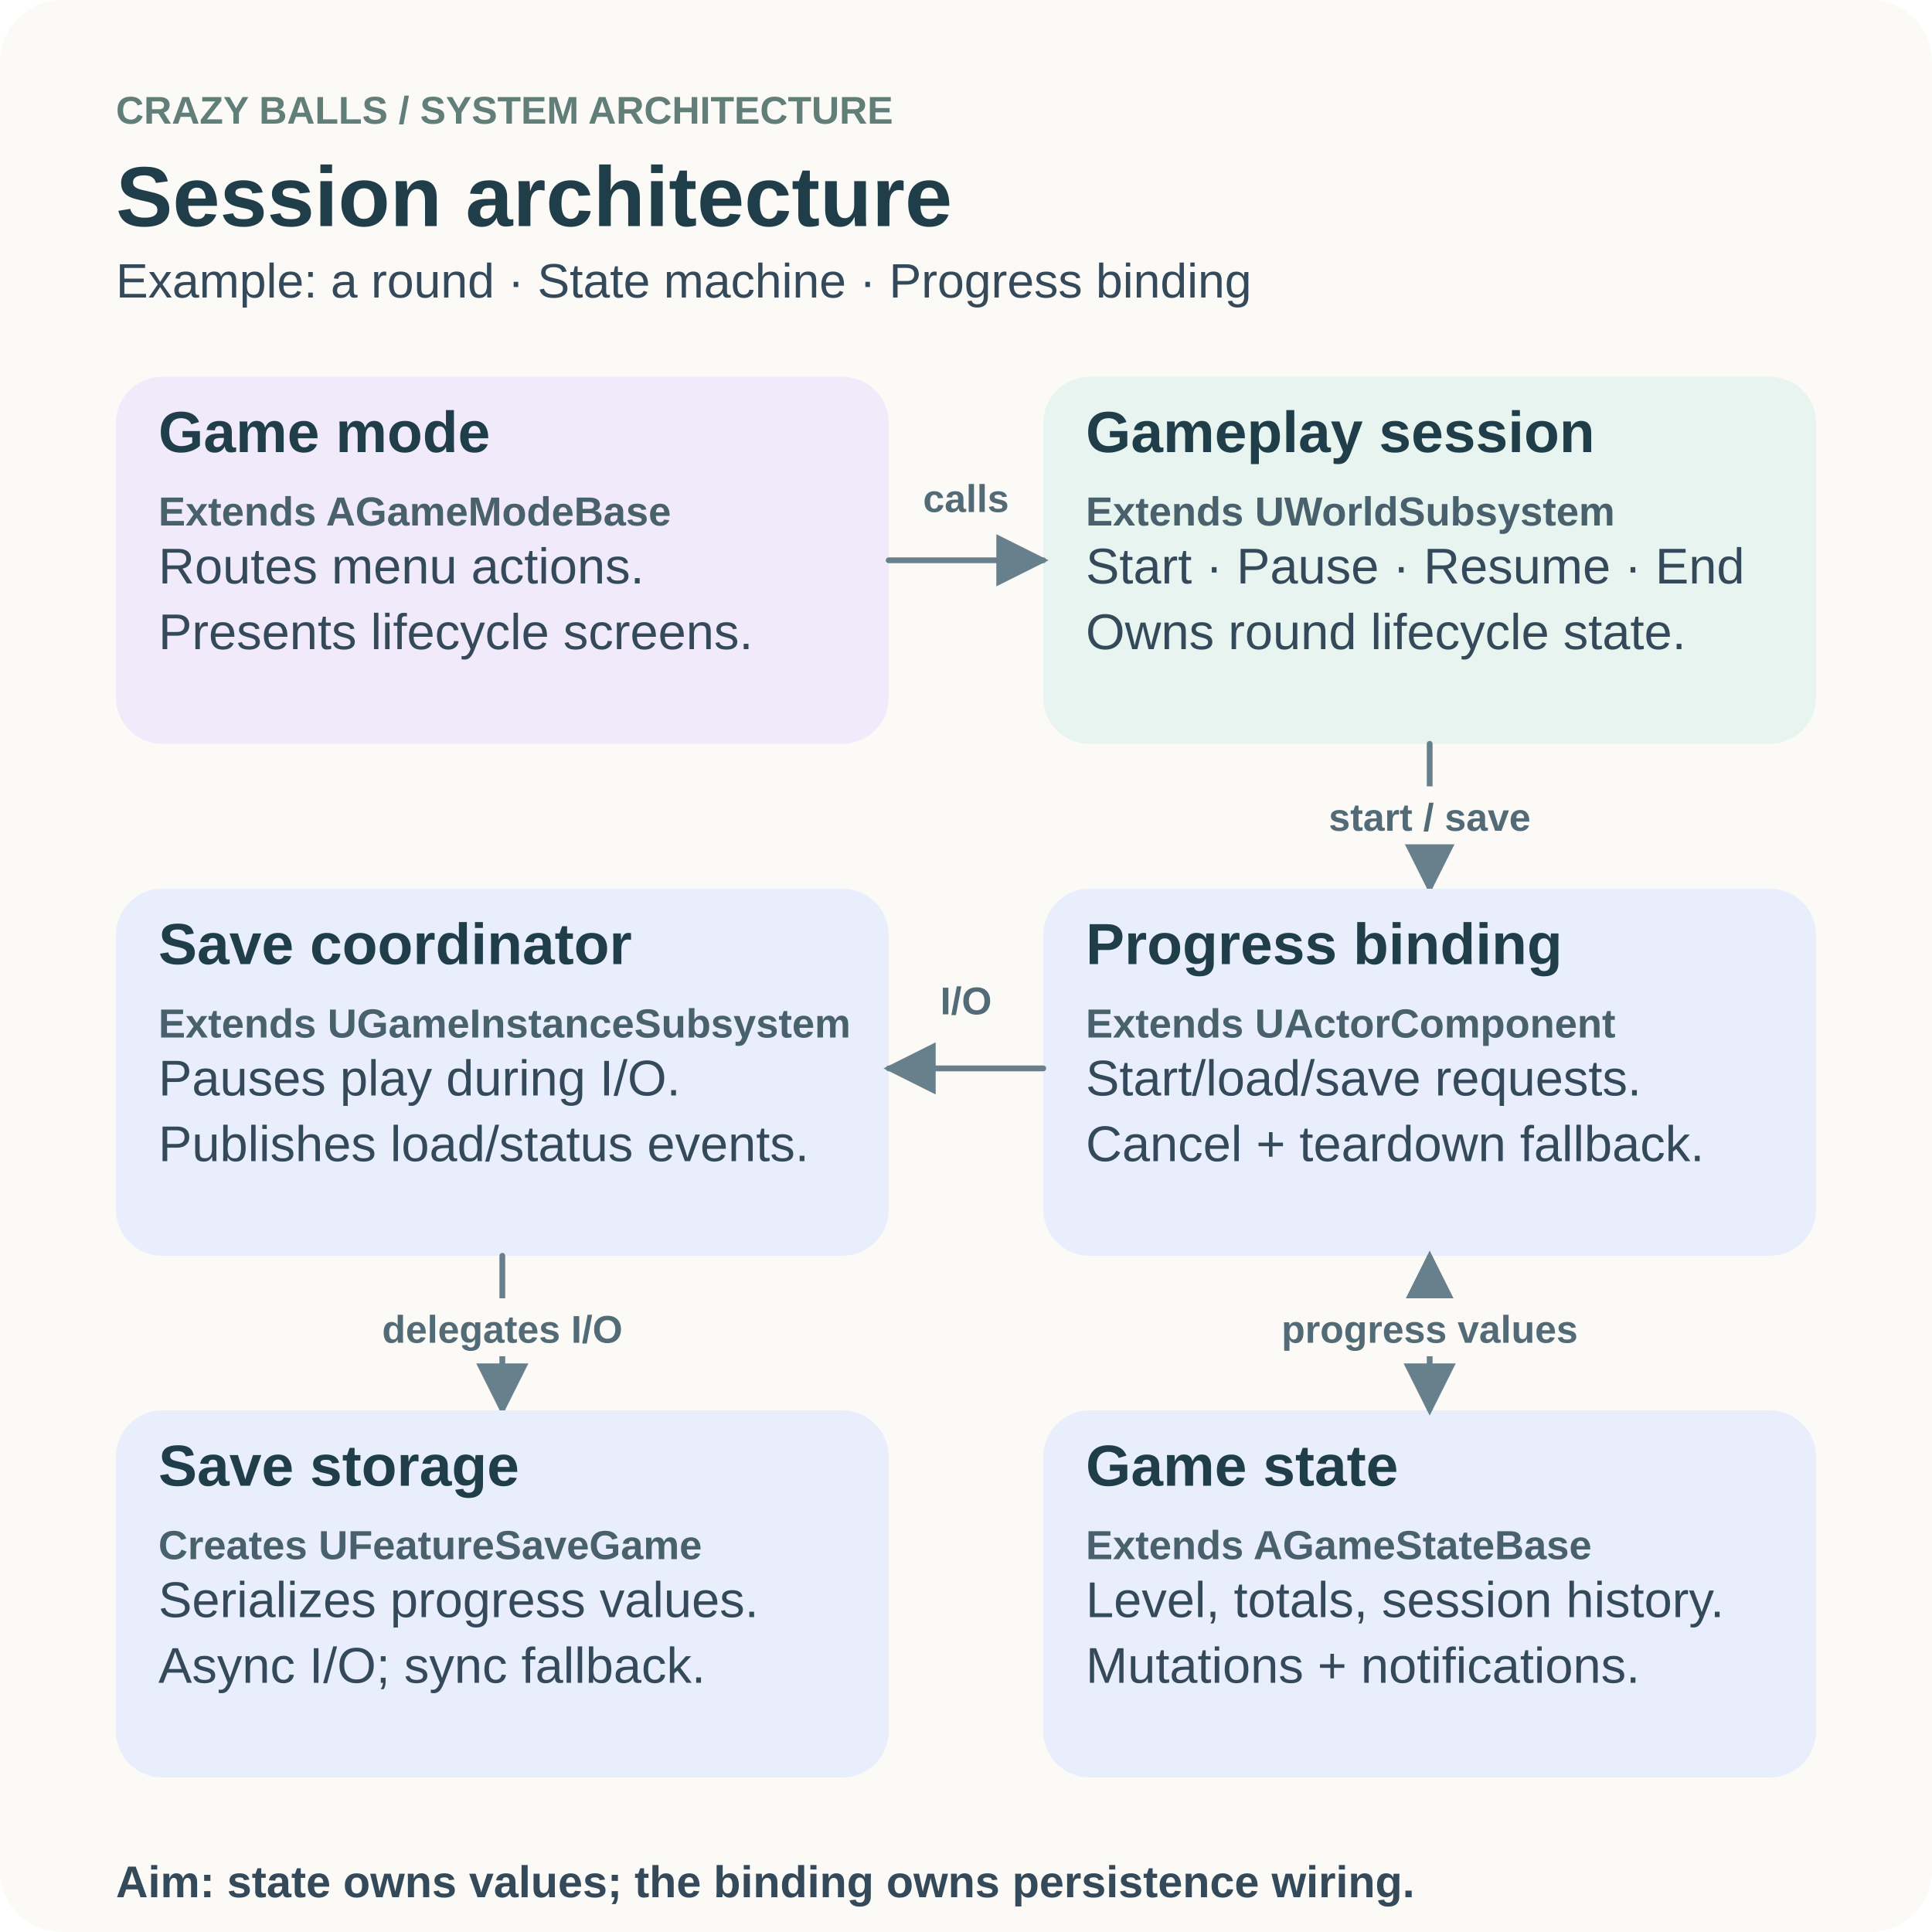
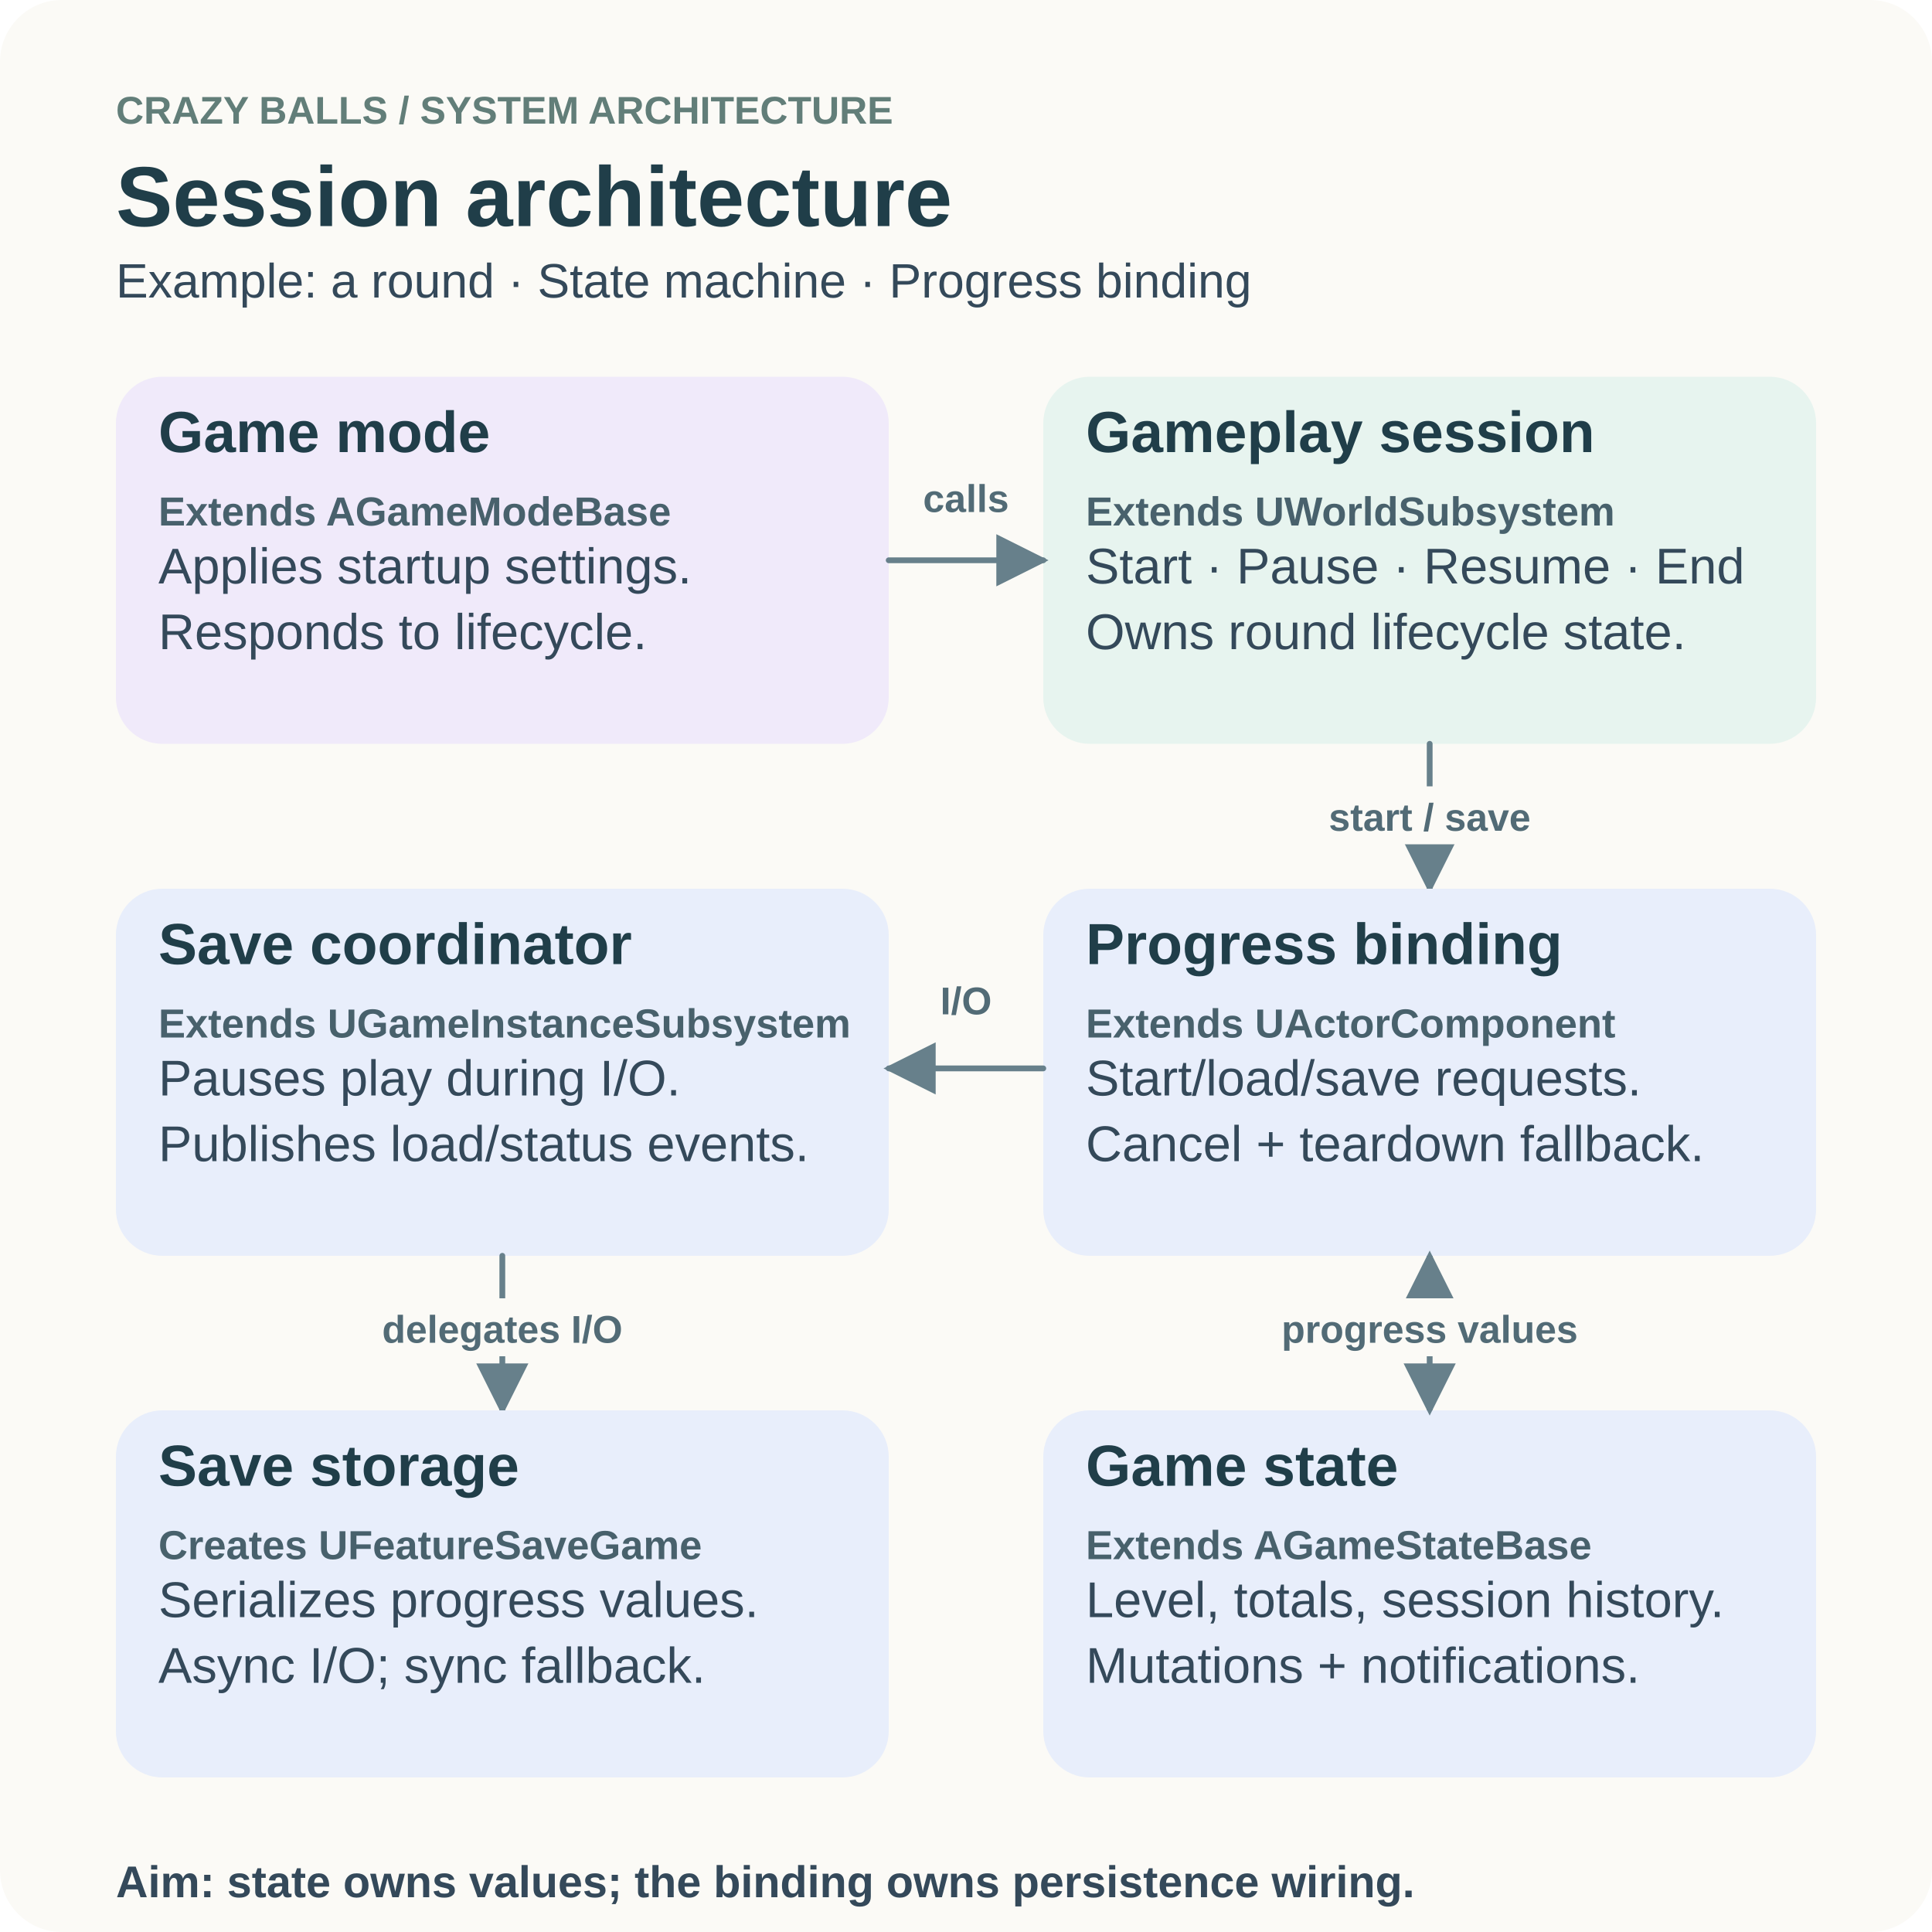
<svg xmlns="http://www.w3.org/2000/svg" width="1000" height="1000" viewBox="0 0 1000 1000" role="img" aria-labelledby="title desc">
  <defs>
    <marker id="arrow" viewBox="0 0 10 10" refX="9" refY="5" markerWidth="9" markerHeight="9" orient="auto-start-reverse">
      <path d="M 0 0 L 10 5 L 0 10 z" fill="#67808b" />
    </marker>
  </defs>
  <g font-family="Segoe UI, Arial, sans-serif">
    <rect width="1000" height="1000" rx="32" fill="#fbfaf6" />
    <text x="60" y="64" font-size="20" font-weight="700" fill="#627e79" text-anchor="start">CRAZY BALLS / SYSTEM ARCHITECTURE</text>
    <text x="60" y="117" font-size="44" font-weight="700" fill="#203e49" text-anchor="start">Session architecture</text>
    <text x="60" y="154" font-size="25" font-weight="400" fill="#34495a" text-anchor="start">Example: a round · State machine · Progress binding</text>
    <rect x="60" y="195" width="400" height="190" rx="24" fill="#f0eafa" />
    <text x="82" y="234" font-size="30" font-weight="700" fill="#203e49" text-anchor="start">Game mode</text>
    <text x="82" y="272" font-size="21" font-weight="600" fill="#48616c" text-anchor="start">Extends AGameModeBase</text>
-     <text x="82" y="302" font-size="26" font-weight="400" fill="#34495a" text-anchor="start">Routes menu actions.</text>
-     <text x="82" y="336" font-size="26" font-weight="400" fill="#34495a" text-anchor="start">Presents lifecycle screens.</text>
+     <text x="82" y="302" font-size="26" font-weight="400" fill="#34495a" text-anchor="start">Applies startup settings.</text>
+     <text x="82" y="336" font-size="26" font-weight="400" fill="#34495a" text-anchor="start">Responds to lifecycle.</text>
    <rect x="540" y="195" width="400" height="190" rx="24" fill="#e7f4ef" />
    <text x="562" y="234" font-size="30" font-weight="700" fill="#203e49" text-anchor="start">Gameplay session</text>
    <text x="562" y="272" font-size="21" font-weight="600" fill="#48616c" text-anchor="start">Extends UWorldSubsystem</text>
    <text x="562" y="302" font-size="26" font-weight="400" fill="#34495a" text-anchor="start">Start · Pause · Resume · End</text>
    <text x="562" y="336" font-size="26" font-weight="400" fill="#34495a" text-anchor="start">Owns round lifecycle state.</text>
    <path d="M 460 290 H 540" fill="none" stroke="#67808b" stroke-width="3" stroke-linecap="round" stroke-linejoin="round" marker-end="url(#arrow)" />
    <rect x="467" y="242" width="66" height="30" rx="10" fill="#fbfaf6" />
    <text x="500" y="265" font-size="20" font-weight="600" fill="#526b76" text-anchor="middle">calls</text>
    <path d="M 740 385 V 460" fill="none" stroke="#67808b" stroke-width="3" stroke-linecap="round" stroke-linejoin="round" marker-end="url(#arrow)" />
    <rect x="672" y="407" width="136" height="30" rx="10" fill="#fbfaf6" />
    <text x="740" y="430" font-size="20" font-weight="600" fill="#526b76" text-anchor="middle">start / save</text>
    <rect x="540" y="460" width="400" height="190" rx="24" fill="#e8eefb" />
    <text x="562" y="499" font-size="30" font-weight="700" fill="#203e49" text-anchor="start">Progress binding</text>
    <text x="562" y="537" font-size="21" font-weight="600" fill="#48616c" text-anchor="start">Extends UActorComponent</text>
    <text x="562" y="567" font-size="26" font-weight="400" fill="#34495a" text-anchor="start">Start/load/save requests.</text>
    <text x="562" y="601" font-size="26" font-weight="400" fill="#34495a" text-anchor="start">Cancel + teardown fallback.</text>
    <rect x="60" y="460" width="400" height="190" rx="24" fill="#e8eefb" />
    <text x="82" y="499" font-size="30" font-weight="700" fill="#203e49" text-anchor="start">Save coordinator</text>
    <text x="82" y="537" font-size="21" font-weight="600" fill="#48616c" text-anchor="start">Extends UGameInstanceSubsystem</text>
    <text x="82" y="567" font-size="26" font-weight="400" fill="#34495a" text-anchor="start">Pauses play during I/O.</text>
    <text x="82" y="601" font-size="26" font-weight="400" fill="#34495a" text-anchor="start">Publishes load/status events.</text>
    <path d="M 540 553 H 460" fill="none" stroke="#67808b" stroke-width="3" stroke-linecap="round" stroke-linejoin="round" marker-end="url(#arrow)" />
    <rect x="477" y="502" width="46" height="30" rx="10" fill="#fbfaf6" />
    <text x="500" y="525" font-size="20" font-weight="600" fill="#526b76" text-anchor="middle">I/O</text>
    <path d="M 260 650 V 730" fill="none" stroke="#67808b" stroke-width="3" stroke-linecap="round" stroke-linejoin="round" marker-end="url(#arrow)" />
    <rect x="187" y="672" width="146" height="30" rx="10" fill="#fbfaf6" />
    <text x="260" y="695" font-size="20" font-weight="600" fill="#526b76" text-anchor="middle">delegates I/O</text>
    <rect x="60" y="730" width="400" height="190" rx="24" fill="#e8eefb" />
    <text x="82" y="769" font-size="30" font-weight="700" fill="#203e49" text-anchor="start">Save storage</text>
    <text x="82" y="807" font-size="21" font-weight="600" fill="#48616c" text-anchor="start">Creates UFeatureSaveGame</text>
    <text x="82" y="837" font-size="26" font-weight="400" fill="#34495a" text-anchor="start">Serializes progress values.</text>
    <text x="82" y="871" font-size="26" font-weight="400" fill="#34495a" text-anchor="start">Async I/O; sync fallback.</text>
    <rect x="540" y="730" width="400" height="190" rx="24" fill="#e8eefb" />
    <text x="562" y="769" font-size="30" font-weight="700" fill="#203e49" text-anchor="start">Game state</text>
    <text x="562" y="807" font-size="21" font-weight="600" fill="#48616c" text-anchor="start">Extends AGameStateBase</text>
    <text x="562" y="837" font-size="26" font-weight="400" fill="#34495a" text-anchor="start">Level, totals, session history.</text>
    <text x="562" y="871" font-size="26" font-weight="400" fill="#34495a" text-anchor="start">Mutations + notifications.</text>
    <path d="M 740 650 V 730" fill="none" stroke="#67808b" stroke-width="3" marker-start="url(#arrow)" marker-end="url(#arrow)" />
    <rect x="657" y="672" width="166" height="30" rx="10" fill="#fbfaf6" />
    <text x="740" y="695" font-size="20" font-weight="600" fill="#526b76" text-anchor="middle">progress values</text>
    <text x="60" y="982" font-size="23" font-weight="600" fill="#34495a" text-anchor="start">Aim: state owns values; the binding owns persistence wiring.</text>
  </g>
</svg>
